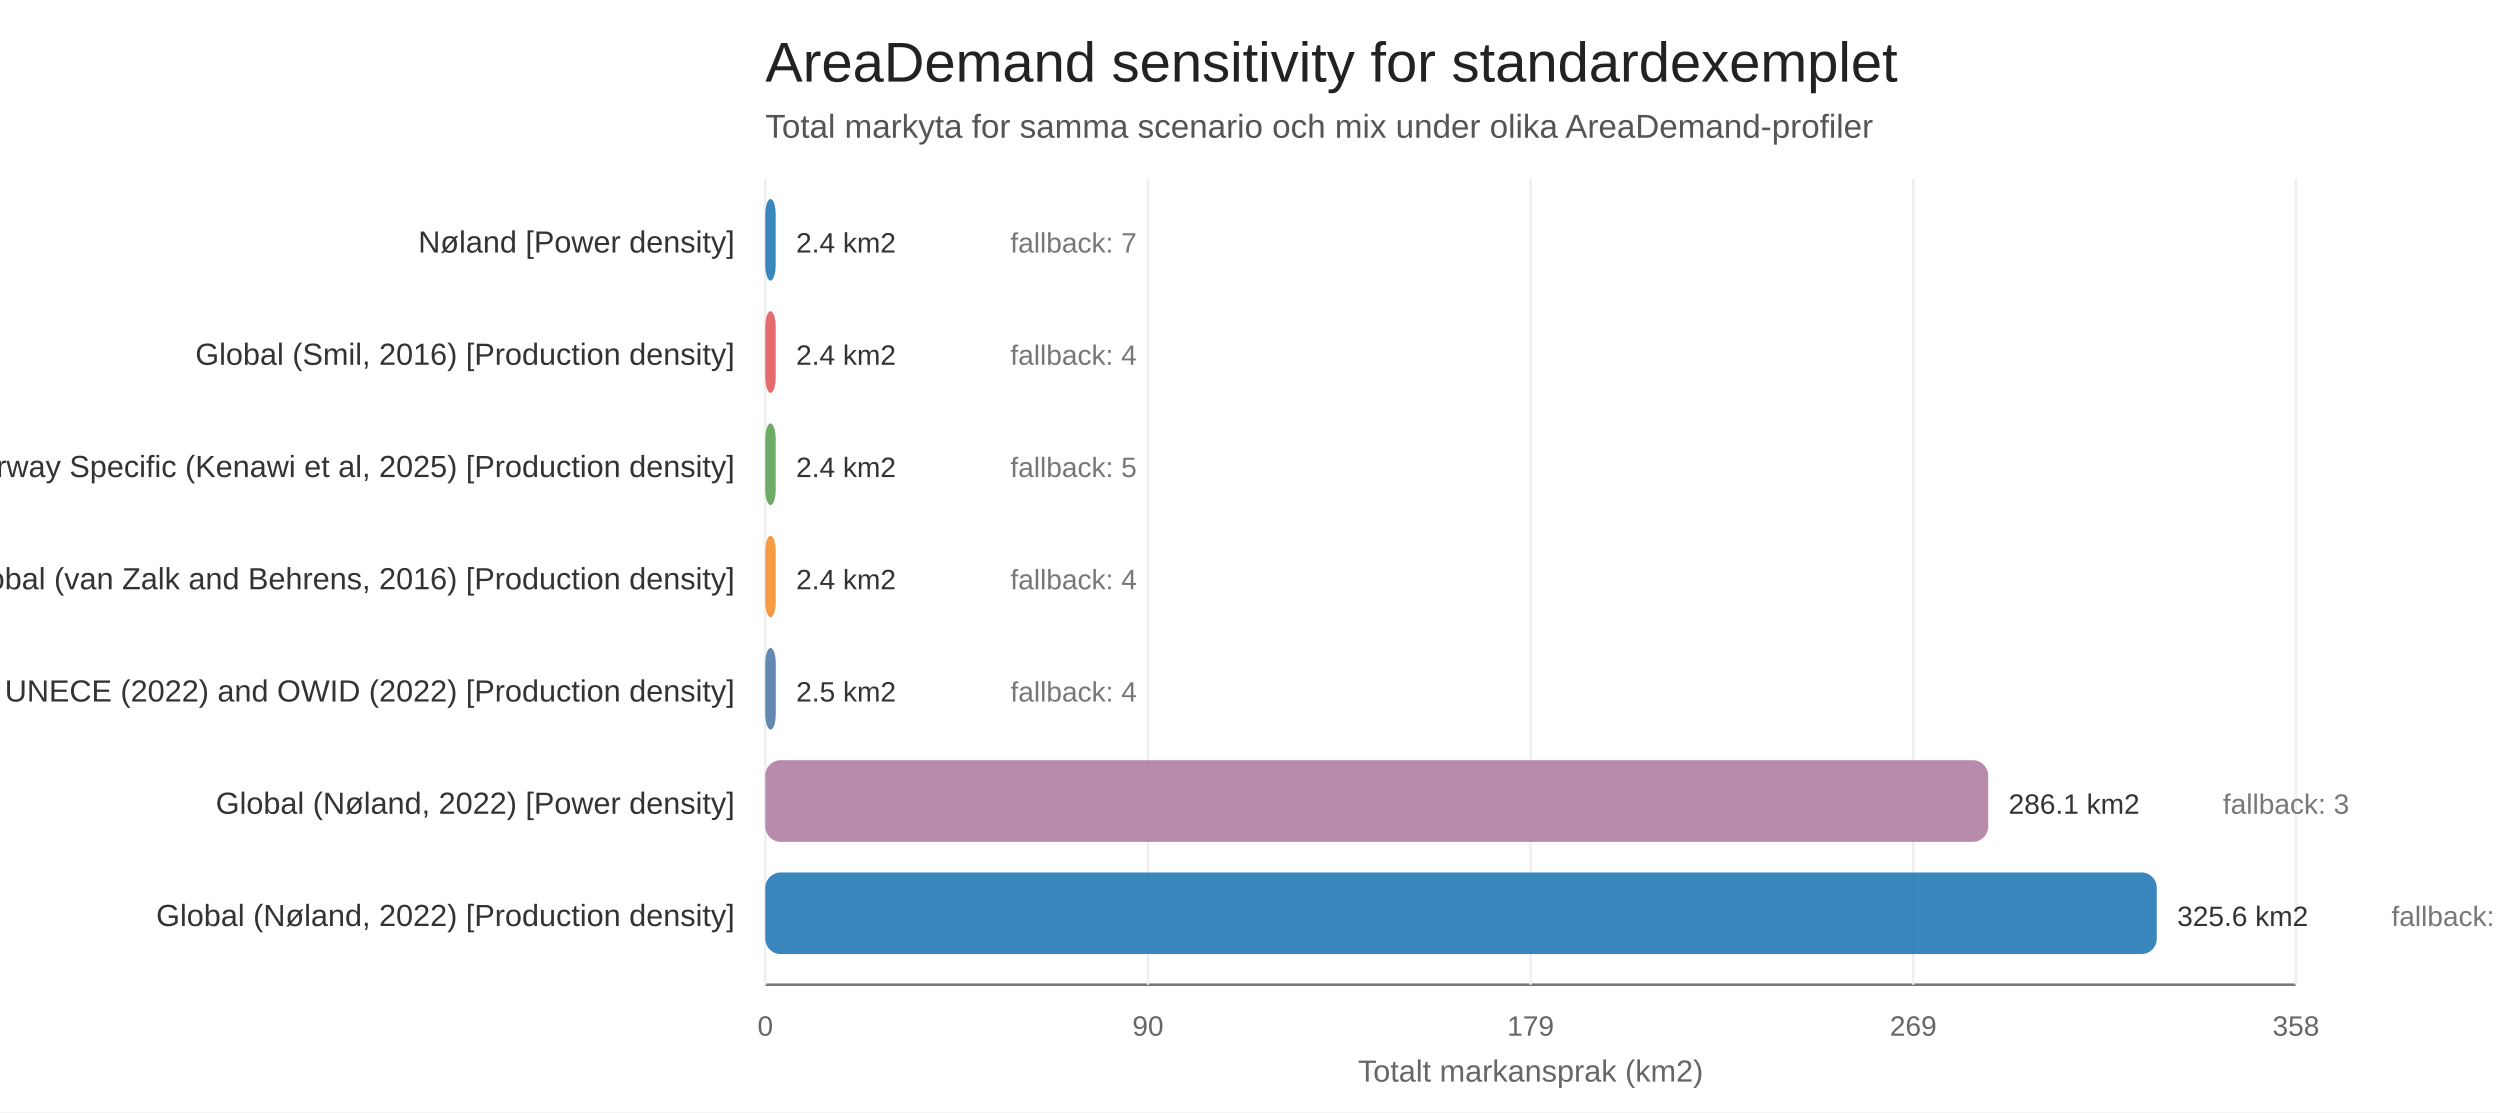
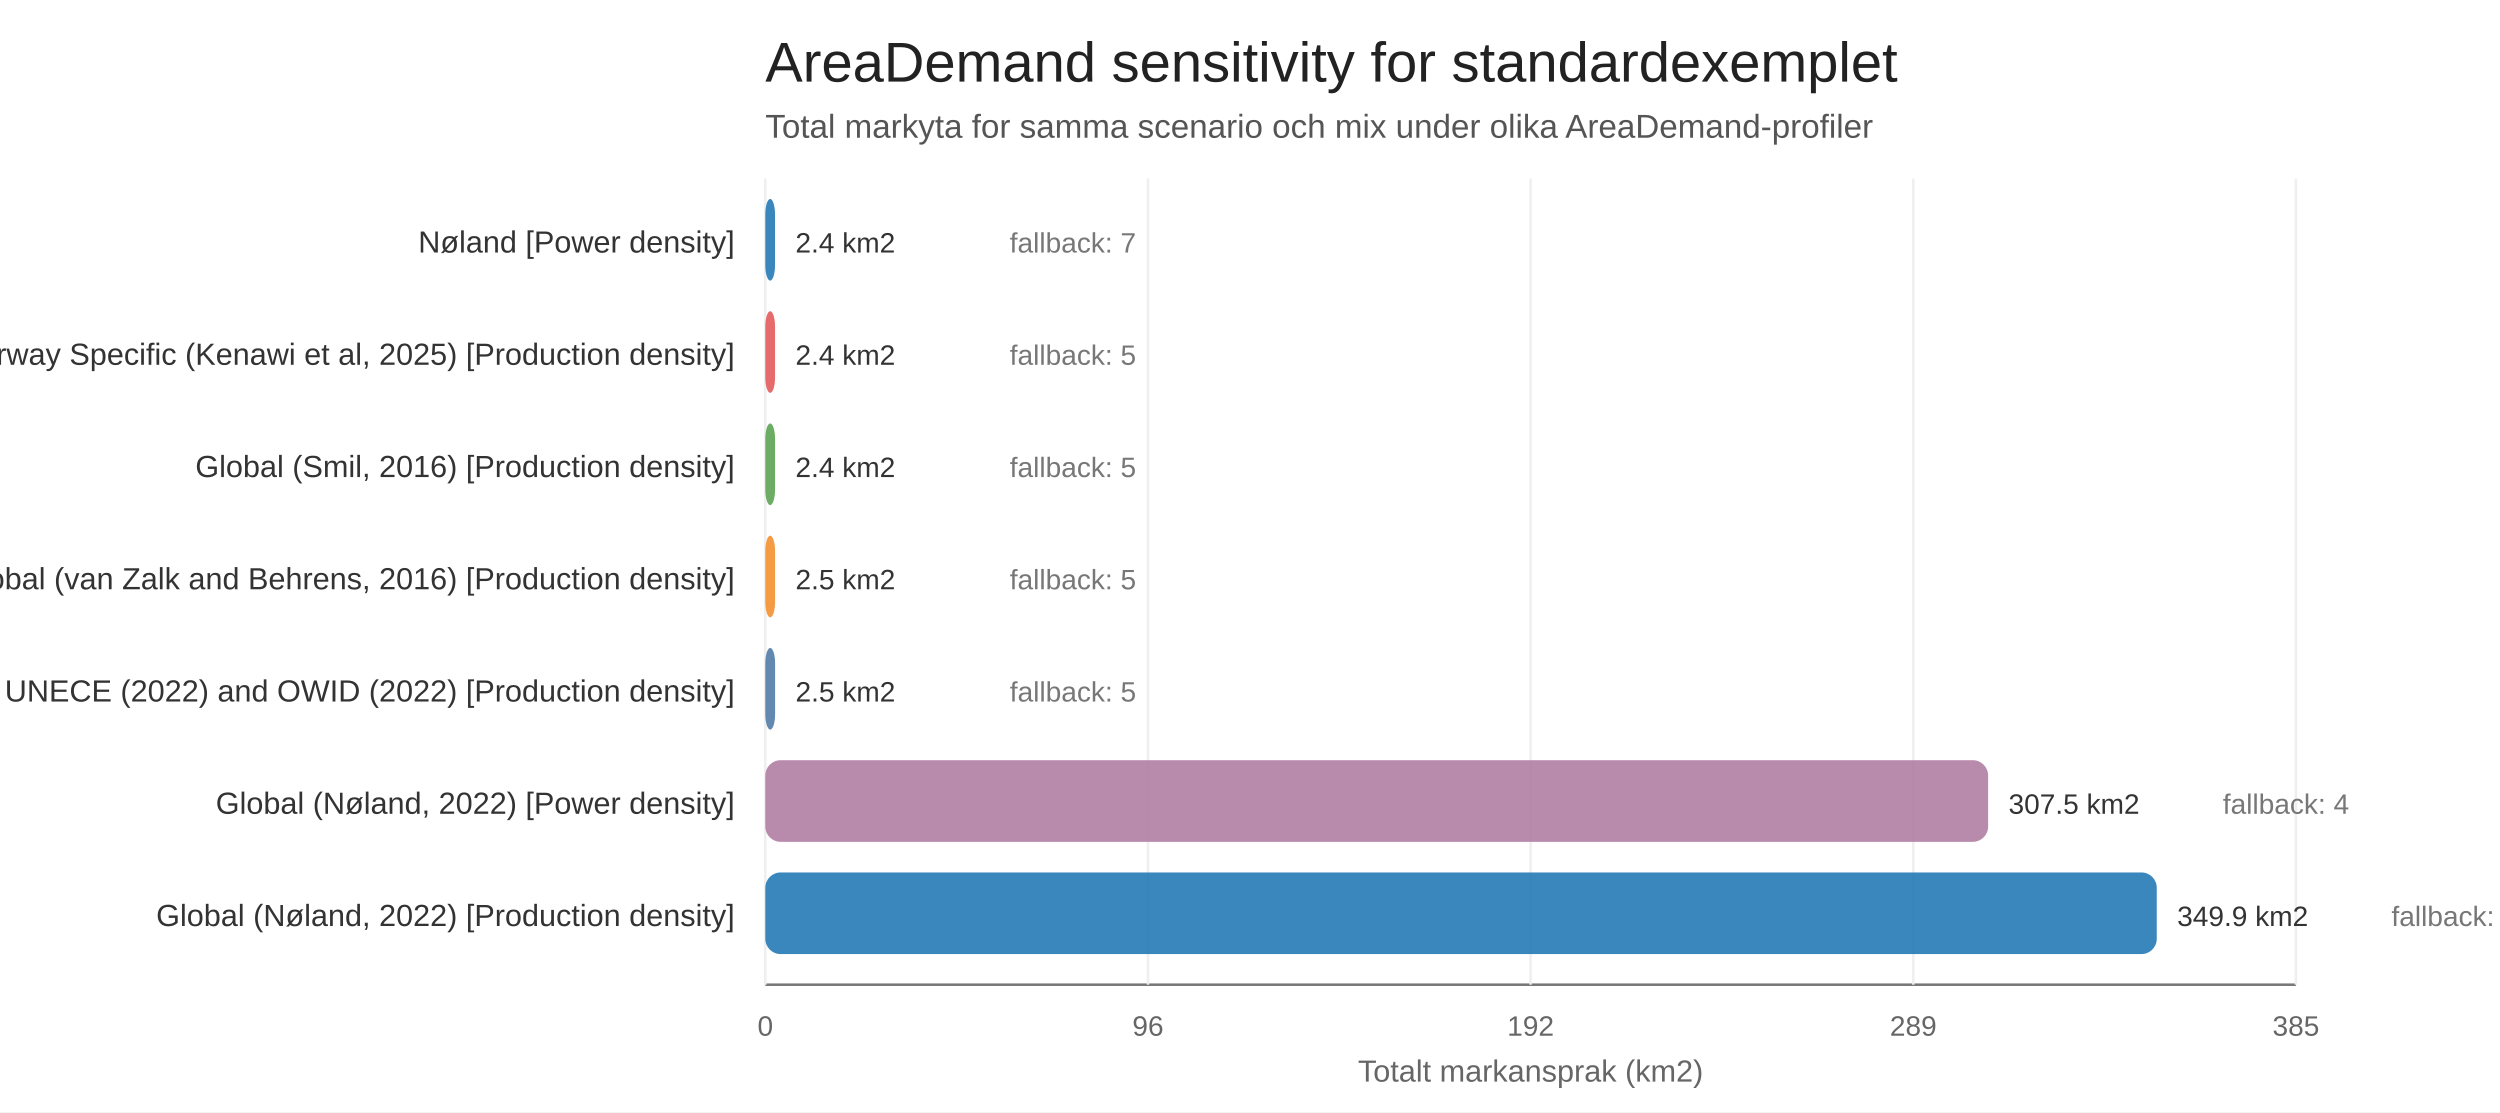
<svg xmlns="http://www.w3.org/2000/svg" width="980" height="436" viewBox="0 0 980 436" role="img">
  <rect width="100%" height="100%" fill="#ffffff" />
  <text x="300" y="32" font-size="22" font-family="Arial, sans-serif" fill="#222">AreaDemand sensitivity for standardexemplet</text>
  <text x="300" y="54" font-size="13" font-family="Arial, sans-serif" fill="#555">Total markyta for samma scenario och mix under olika AreaDemand-profiler</text>
  <line x1="300" y1="386" x2="900" y2="386" stroke="#777" stroke-width="1" />
  <line x1="300.00" y1="70" x2="300.00" y2="386" stroke="#efefef" stroke-width="1" />
  <text x="300.00" y="406" text-anchor="middle" font-size="11" font-family="Arial, sans-serif" fill="#666">0</text>
  <line x1="450.00" y1="70" x2="450.00" y2="386" stroke="#efefef" stroke-width="1" />
-   <text x="450.00" y="406" text-anchor="middle" font-size="11" font-family="Arial, sans-serif" fill="#666">90</text>
+   <text x="450.00" y="406" text-anchor="middle" font-size="11" font-family="Arial, sans-serif" fill="#666">96</text>
  <line x1="600.00" y1="70" x2="600.00" y2="386" stroke="#efefef" stroke-width="1" />
-   <text x="600.00" y="406" text-anchor="middle" font-size="11" font-family="Arial, sans-serif" fill="#666">179</text>
+   <text x="600.00" y="406" text-anchor="middle" font-size="11" font-family="Arial, sans-serif" fill="#666">192</text>
  <line x1="750.00" y1="70" x2="750.00" y2="386" stroke="#efefef" stroke-width="1" />
-   <text x="750.00" y="406" text-anchor="middle" font-size="11" font-family="Arial, sans-serif" fill="#666">269</text>
+   <text x="750.00" y="406" text-anchor="middle" font-size="11" font-family="Arial, sans-serif" fill="#666">289</text>
  <line x1="900.00" y1="70" x2="900.00" y2="386" stroke="#efefef" stroke-width="1" />
-   <text x="900.00" y="406" text-anchor="middle" font-size="11" font-family="Arial, sans-serif" fill="#666">358</text>
+   <text x="900.00" y="406" text-anchor="middle" font-size="11" font-family="Arial, sans-serif" fill="#666">385</text>
  <text x="288" y="99" text-anchor="end" font-size="12" font-family="Arial, sans-serif" fill="#333">Nøland [Power density]</text>
-   <rect x="300" y="78" width="4.07" height="32" rx="6" fill="#1f77b4" opacity="0.88" />
-   <text x="312.07" y="99" font-size="11" font-family="Arial, sans-serif" fill="#333">2.4 km2</text>
-   <text x="396.07" y="99" font-size="11" font-family="Arial, sans-serif" fill="#777">fallback: 7</text>
-   <text x="288" y="143" text-anchor="end" font-size="12" font-family="Arial, sans-serif" fill="#333">Global (Smil, 2016) [Production density]</text>
-   <rect x="300" y="122" width="4.08" height="32" rx="6" fill="#e15759" opacity="0.88" />
-   <text x="312.08" y="143" font-size="11" font-family="Arial, sans-serif" fill="#333">2.4 km2</text>
-   <text x="396.08" y="143" font-size="11" font-family="Arial, sans-serif" fill="#777">fallback: 4</text>
-   <text x="288" y="187" text-anchor="end" font-size="12" font-family="Arial, sans-serif" fill="#333">Norway Specific (Kenawi et al, 2025) [Production density]</text>
-   <rect x="300" y="166" width="4.08" height="32" rx="6" fill="#59a14f" opacity="0.88" />
-   <text x="312.08" y="187" font-size="11" font-family="Arial, sans-serif" fill="#333">2.4 km2</text>
-   <text x="396.08" y="187" font-size="11" font-family="Arial, sans-serif" fill="#777">fallback: 5</text>
+   <rect x="300" y="78" width="3.81" height="32" rx="6" fill="#1f77b4" opacity="0.88" />
+   <text x="311.81" y="99" font-size="11" font-family="Arial, sans-serif" fill="#333">2.4 km2</text>
+   <text x="395.81" y="99" font-size="11" font-family="Arial, sans-serif" fill="#777">fallback: 7</text>
+   <text x="288" y="143" text-anchor="end" font-size="12" font-family="Arial, sans-serif" fill="#333">Norway Specific (Kenawi et al, 2025) [Production density]</text>
+   <rect x="300" y="122" width="3.82" height="32" rx="6" fill="#e15759" opacity="0.88" />
+   <text x="311.82" y="143" font-size="11" font-family="Arial, sans-serif" fill="#333">2.4 km2</text>
+   <text x="395.82" y="143" font-size="11" font-family="Arial, sans-serif" fill="#777">fallback: 5</text>
+   <text x="288" y="187" text-anchor="end" font-size="12" font-family="Arial, sans-serif" fill="#333">Global (Smil, 2016) [Production density]</text>
+   <rect x="300" y="166" width="3.82" height="32" rx="6" fill="#59a14f" opacity="0.88" />
+   <text x="311.82" y="187" font-size="11" font-family="Arial, sans-serif" fill="#333">2.4 km2</text>
+   <text x="395.82" y="187" font-size="11" font-family="Arial, sans-serif" fill="#777">fallback: 5</text>
  <text x="288" y="231" text-anchor="end" font-size="12" font-family="Arial, sans-serif" fill="#333">Global (van Zalk and Behrens, 2016) [Production density]</text>
-   <rect x="300" y="210" width="4.09" height="32" rx="6" fill="#f28e2b" opacity="0.88" />
-   <text x="312.09" y="231" font-size="11" font-family="Arial, sans-serif" fill="#333">2.4 km2</text>
-   <text x="396.09" y="231" font-size="11" font-family="Arial, sans-serif" fill="#777">fallback: 4</text>
+   <rect x="300" y="210" width="3.83" height="32" rx="6" fill="#f28e2b" opacity="0.88" />
+   <text x="311.83" y="231" font-size="11" font-family="Arial, sans-serif" fill="#333">2.5 km2</text>
+   <text x="395.83" y="231" font-size="11" font-family="Arial, sans-serif" fill="#777">fallback: 5</text>
  <text x="288" y="275" text-anchor="end" font-size="12" font-family="Arial, sans-serif" fill="#333">Global UNECE (2022) and OWID (2022) [Production density]</text>
-   <rect x="300" y="254" width="4.11" height="32" rx="6" fill="#4e79a7" opacity="0.88" />
-   <text x="312.11" y="275" font-size="11" font-family="Arial, sans-serif" fill="#333">2.5 km2</text>
-   <text x="396.11" y="275" font-size="11" font-family="Arial, sans-serif" fill="#777">fallback: 4</text>
+   <rect x="300" y="254" width="3.84" height="32" rx="6" fill="#4e79a7" opacity="0.88" />
+   <text x="311.84" y="275" font-size="11" font-family="Arial, sans-serif" fill="#333">2.5 km2</text>
+   <text x="395.84" y="275" font-size="11" font-family="Arial, sans-serif" fill="#777">fallback: 5</text>
  <text x="288" y="319" text-anchor="end" font-size="12" font-family="Arial, sans-serif" fill="#333">Global (Nøland, 2022) [Power density]</text>
-   <rect x="300" y="298" width="479.37" height="32" rx="6" fill="#af7aa1" opacity="0.88" />
-   <text x="787.37" y="319" font-size="11" font-family="Arial, sans-serif" fill="#333">286.1 km2</text>
-   <text x="871.37" y="319" font-size="11" font-family="Arial, sans-serif" fill="#777">fallback: 3</text>
+   <rect x="300" y="298" width="479.34" height="32" rx="6" fill="#af7aa1" opacity="0.88" />
+   <text x="787.34" y="319" font-size="11" font-family="Arial, sans-serif" fill="#333">307.5 km2</text>
+   <text x="871.34" y="319" font-size="11" font-family="Arial, sans-serif" fill="#777">fallback: 4</text>
  <text x="288" y="363" text-anchor="end" font-size="12" font-family="Arial, sans-serif" fill="#333">Global (Nøland, 2022) [Production density]</text>
  <rect x="300" y="342" width="545.45" height="32" rx="6" fill="#1f77b4" opacity="0.88" />
-   <text x="853.45" y="363" font-size="11" font-family="Arial, sans-serif" fill="#333">325.6 km2</text>
-   <text x="937.45" y="363" font-size="11" font-family="Arial, sans-serif" fill="#777">fallback: 3</text>
+   <text x="853.45" y="363" font-size="11" font-family="Arial, sans-serif" fill="#333">349.9 km2</text>
+   <text x="937.45" y="363" font-size="11" font-family="Arial, sans-serif" fill="#777">fallback: 4</text>
  <text x="600.00" y="424" text-anchor="middle" font-size="12" font-family="Arial, sans-serif" fill="#666">Totalt markansprak (km2)</text>
</svg>
